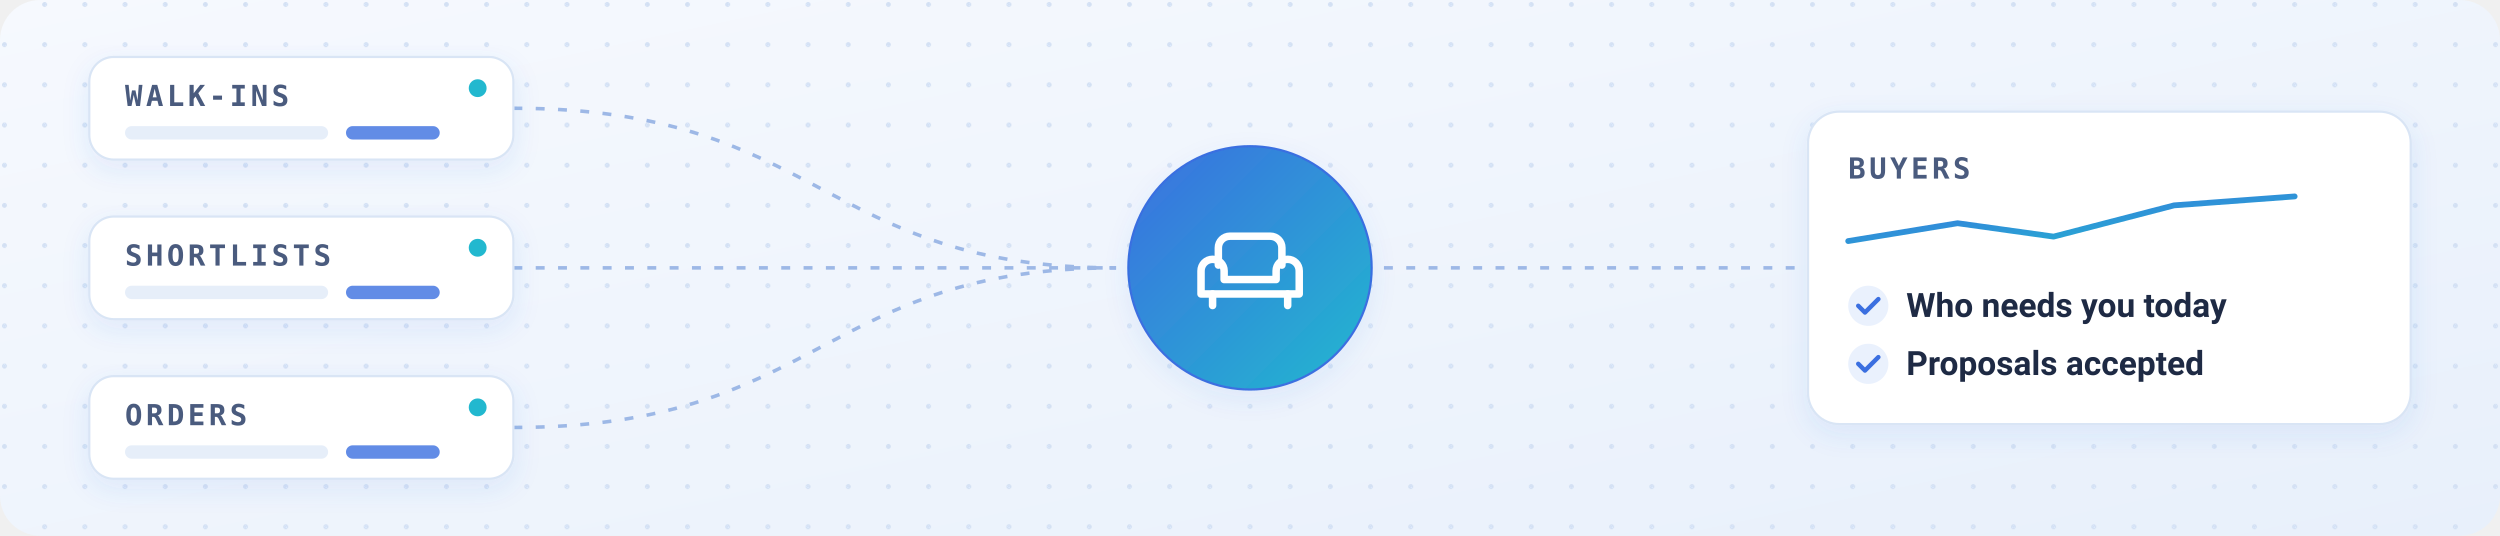
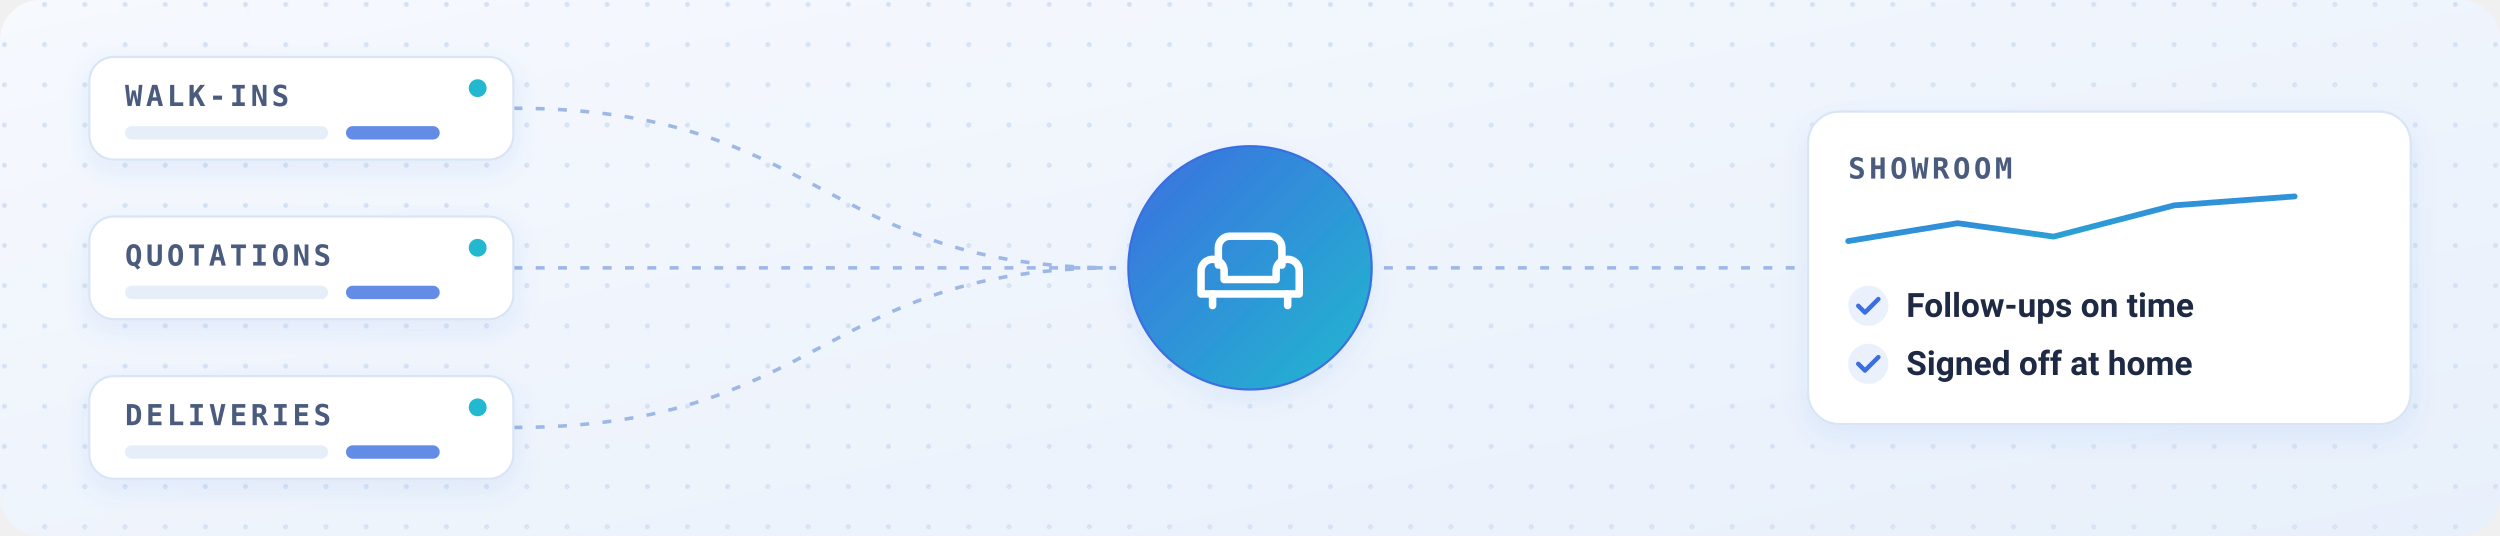
<svg xmlns="http://www.w3.org/2000/svg" viewBox="0 0 1120 240" role="img" aria-labelledby="t">
  <style>
  .mono { font-family: ui-monospace, "SF Mono", Menlo, Consolas, monospace; font-weight: 700; letter-spacing: .12em; fill: #4A5B7E; }
  .sans { font-family: -apple-system, BlinkMacSystemFont, "Segoe UI", Roboto, "Helvetica Neue", Arial, sans-serif; fill: #1E2A44; font-weight: 600; }
  .card { fill: #FFFFFF; stroke: #D9E5F5; stroke-width: 1; filter: url(#lift); }
  .skel { fill: #E6EEF9; }
  .wire { fill: none; stroke: #9DB8E6; stroke-width: 1.6; stroke-dasharray: 4 6; animation: flow 1.6s linear infinite; }
  @keyframes flow { to { stroke-dashoffset: -40; } }
  .blink { animation: blink 2.4s ease-in-out infinite; } .b2 { animation-delay: .8s; } .b3 { animation-delay: 1.6s; }
  @keyframes blink { 0%, 100% { opacity: .3; } 50% { opacity: 1; } }
  .ping { transform-box: fill-box; transform-origin: center; animation: ping 3s ease-out infinite; }
  @keyframes ping { 0% { transform: scale(1); opacity: .35; } 100% { transform: scale(1.5); opacity: 0; } }
  .float { animation: float 6s ease-in-out infinite; }
  @keyframes float { 0%, 100% { transform: translateY(0); } 50% { transform: translateY(-5px); } }
  .tick { stroke-dasharray: 16; animation: tick 6s ease-in-out infinite; } .t2 { animation-delay: .6s; }
  @keyframes tick { 0%, 15% { stroke-dashoffset: 16; } 30%, 90% { stroke-dashoffset: 0; } 100% { stroke-dashoffset: 16; } }
  @media (prefers-reduced-motion: reduce) { * { animation: none !important; } }
</style>
  <defs>
    <linearGradient id="wash" x1="0" y1="0" x2="1" y2="1">
      <stop offset="0" stop-color="#F6F9FE" />
      <stop offset="1" stop-color="#E8F0FB" />
    </linearGradient>
    <linearGradient id="brand" x1="0" y1="0" x2="1" y2="1">
      <stop offset="0" stop-color="#3B6FE0" />
      <stop offset="1" stop-color="#22B8CF" />
    </linearGradient>
    <filter id="lift" x="-20%" y="-20%" width="140%" height="160%">
      <feDropShadow dx="0" dy="4" stdDeviation="6" flood-color="#3B6FE0" flood-opacity=".10" />
    </filter>
    <pattern id="dots" width="18" height="18" patternUnits="userSpaceOnUse">
      <circle cx="2" cy="2" r="1.1" fill="#D3E0F3" />
    </pattern>
  </defs>
  <rect width="1120" height="240" rx="18" fill="url(#wash)" />
  <rect width="1120" height="240" rx="18" fill="url(#dots)" />
  <path class="wire" d="M230 48.5 C368.0 48.5, 368.0 120.0, 500.0 120.0" />
  <path class="wire" d="M230 120.0 C368.0 120.0, 368.0 120.0, 500.0 120.0" />
  <path class="wire" d="M230 191.5 C368.0 191.5, 368.0 120.0, 500.0 120.0" />
  <path class="wire" d="M620.0 120.0 L810.0 120.0" />
  <rect class="card" x="40" y="25.5" width="190" height="46" rx="11" />
  <text class="mono" x="56" y="47.5" font-size="13">WALK-INS</text>
  <rect class="skel" x="56" y="56.5" width="91" height="6" rx="3" />
  <rect x="155" y="56.5" width="42" height="6" rx="3" fill="#3B6FE0" opacity=".8" />
  <circle class="blink b1" cx="214" cy="39.5" r="4" fill="#22B8CF" />
  <rect class="card" x="40" y="97.0" width="190" height="46" rx="11" />
-   <text class="mono" x="56" y="119.0" font-size="13">SHORTLISTS</text>
+   <text class="mono" x="56" y="119.0" font-size="13">QUOTATIONS</text>
  <rect class="skel" x="56" y="128.0" width="91" height="6" rx="3" />
  <rect x="155" y="128.0" width="42" height="6" rx="3" fill="#3B6FE0" opacity=".8" />
  <circle class="blink b2" cx="214" cy="111.0" r="4" fill="#22B8CF" />
  <rect class="card" x="40" y="168.5" width="190" height="46" rx="11" />
-   <text class="mono" x="56" y="190.5" font-size="13">ORDERS</text>
+   <text class="mono" x="56" y="190.5" font-size="13">DELIVERIES</text>
  <rect class="skel" x="56" y="199.5" width="91" height="6" rx="3" />
  <rect x="155" y="199.5" width="42" height="6" rx="3" fill="#3B6FE0" opacity=".8" />
  <circle class="blink b3" cx="214" cy="182.5" r="4" fill="#22B8CF" />
  <g class="float">
    <circle class="ping" cx="560.0" cy="120.0" r="54" fill="none" stroke="#3B6FE0" stroke-width="2" />
    <circle cx="560.0" cy="120.0" r="54" fill="url(#brand)" filter="url(#lift)" />
    <g transform="translate(529.0 89.0) scale(1.294)" fill="none" stroke="#FFFFFF" stroke-width="2.6" stroke-linecap="round" stroke-linejoin="round">
      <path d="M13 23v-6a4 4 0 0 1 4-4h14a4 4 0 0 1 4 4v6" />
      <path d="M7 33v-8a4 4 0 0 1 8 0v3h18v-3a4 4 0 0 1 8 0v8z" />
      <path d="M11 33v4M37 33v4" />
    </g>
  </g>
  <rect class="card" x="810.0" y="50.0" width="270" height="140" rx="14" />
-   <text class="mono" x="828.0" y="80.0" font-size="13">BUYERS</text>
+   <text class="mono" x="828.0" y="80.0" font-size="13">SHOWROOM</text>
  <path d="M828.0 108.0 l49 -8 l43 6 l54 -14 l54 -4" fill="none" stroke="url(#brand)" stroke-width="2.6" stroke-linecap="round" stroke-linejoin="round" />
  <circle cx="837.0" cy="137.0" r="9" fill="#EAF1FD" />
  <path class="tick t1" d="M832.5 137.0 l3 3 l6 -6" fill="none" stroke="#3B6FE0" stroke-width="2" stroke-linecap="round" stroke-linejoin="round" />
-   <text class="sans" x="854.0" y="142.0" font-size="15">Who needs you today</text>
+   <text class="sans" x="854.0" y="142.0" font-size="15">Follow-ups on time</text>
  <circle cx="837.0" cy="163.0" r="9" fill="#EAF1FD" />
  <path class="tick t2" d="M832.5 163.0 l3 3 l6 -6" fill="none" stroke="#3B6FE0" stroke-width="2" stroke-linecap="round" stroke-linejoin="round" />
-   <text class="sans" x="854.0" y="168.0" font-size="15">Proposals accepted</text>
+   <text class="sans" x="854.0" y="168.0" font-size="15">Signed off at home</text>
</svg>
